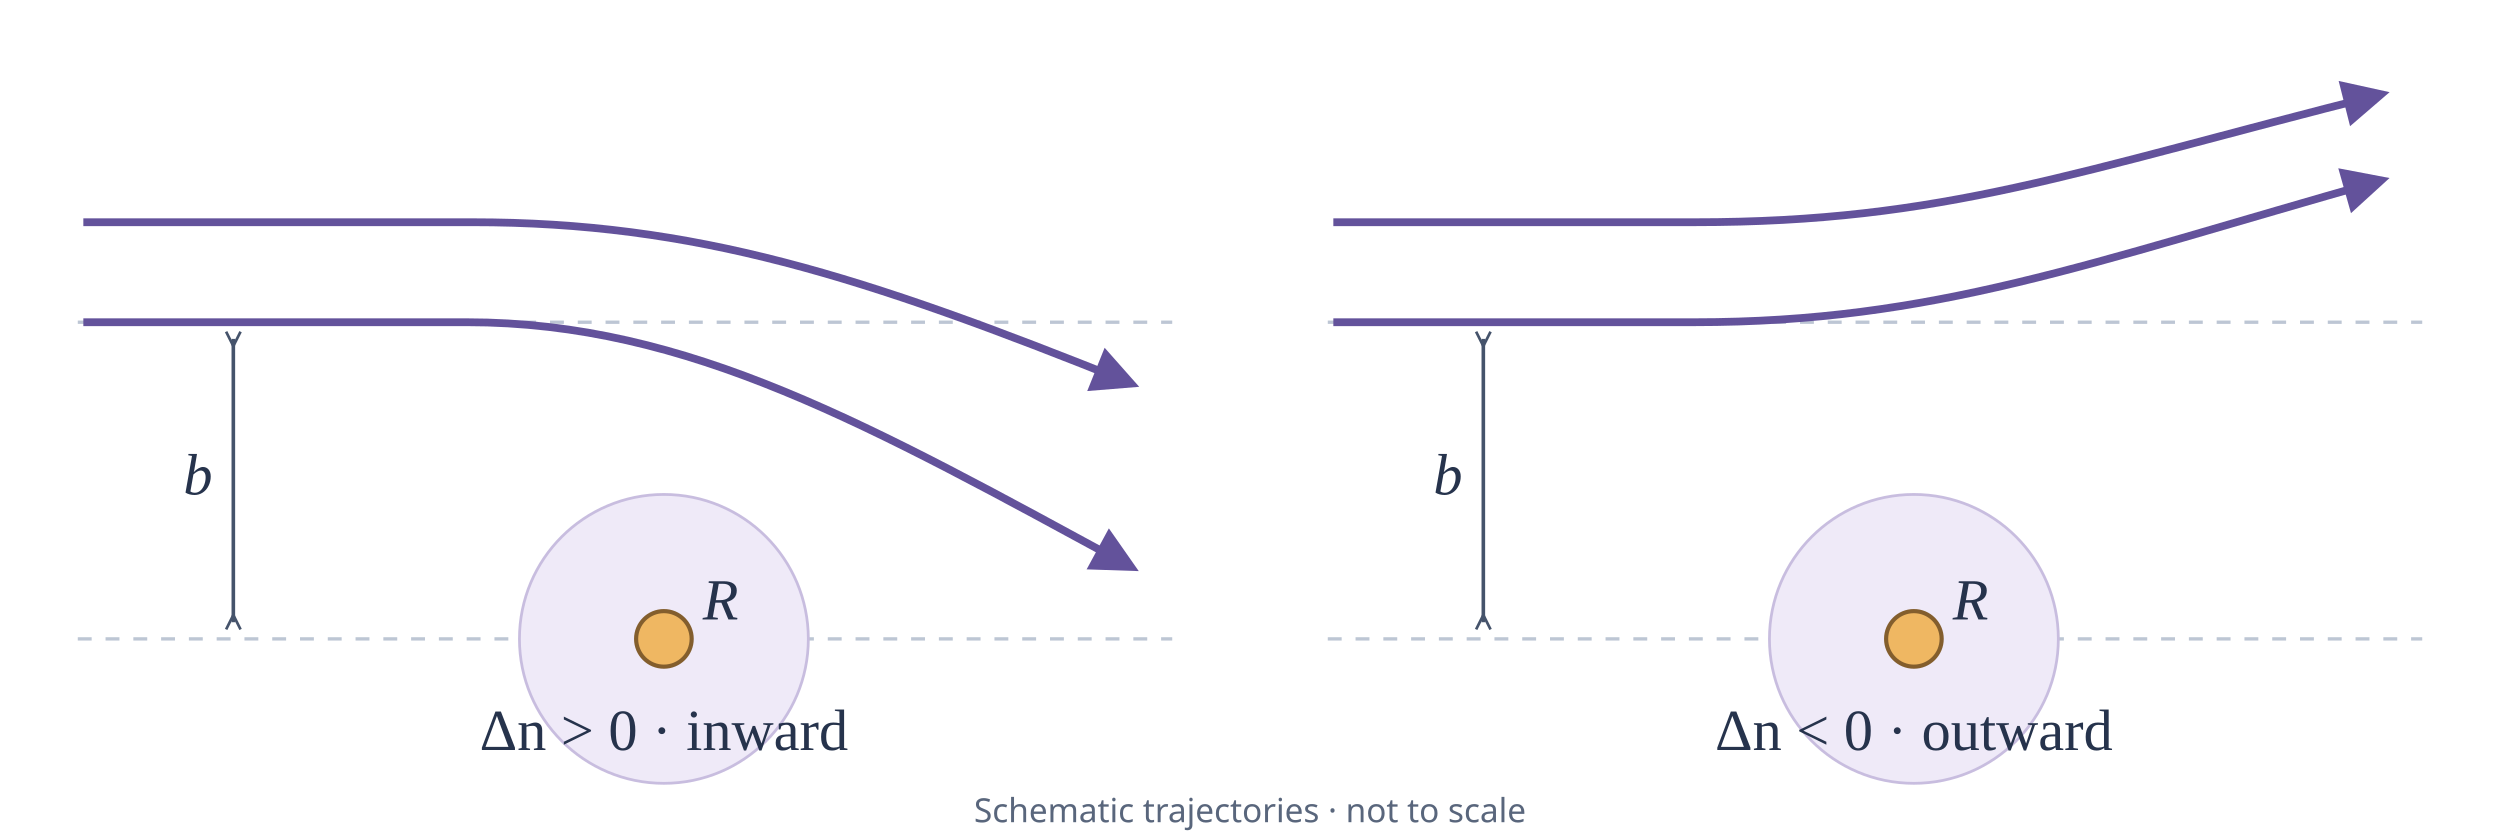
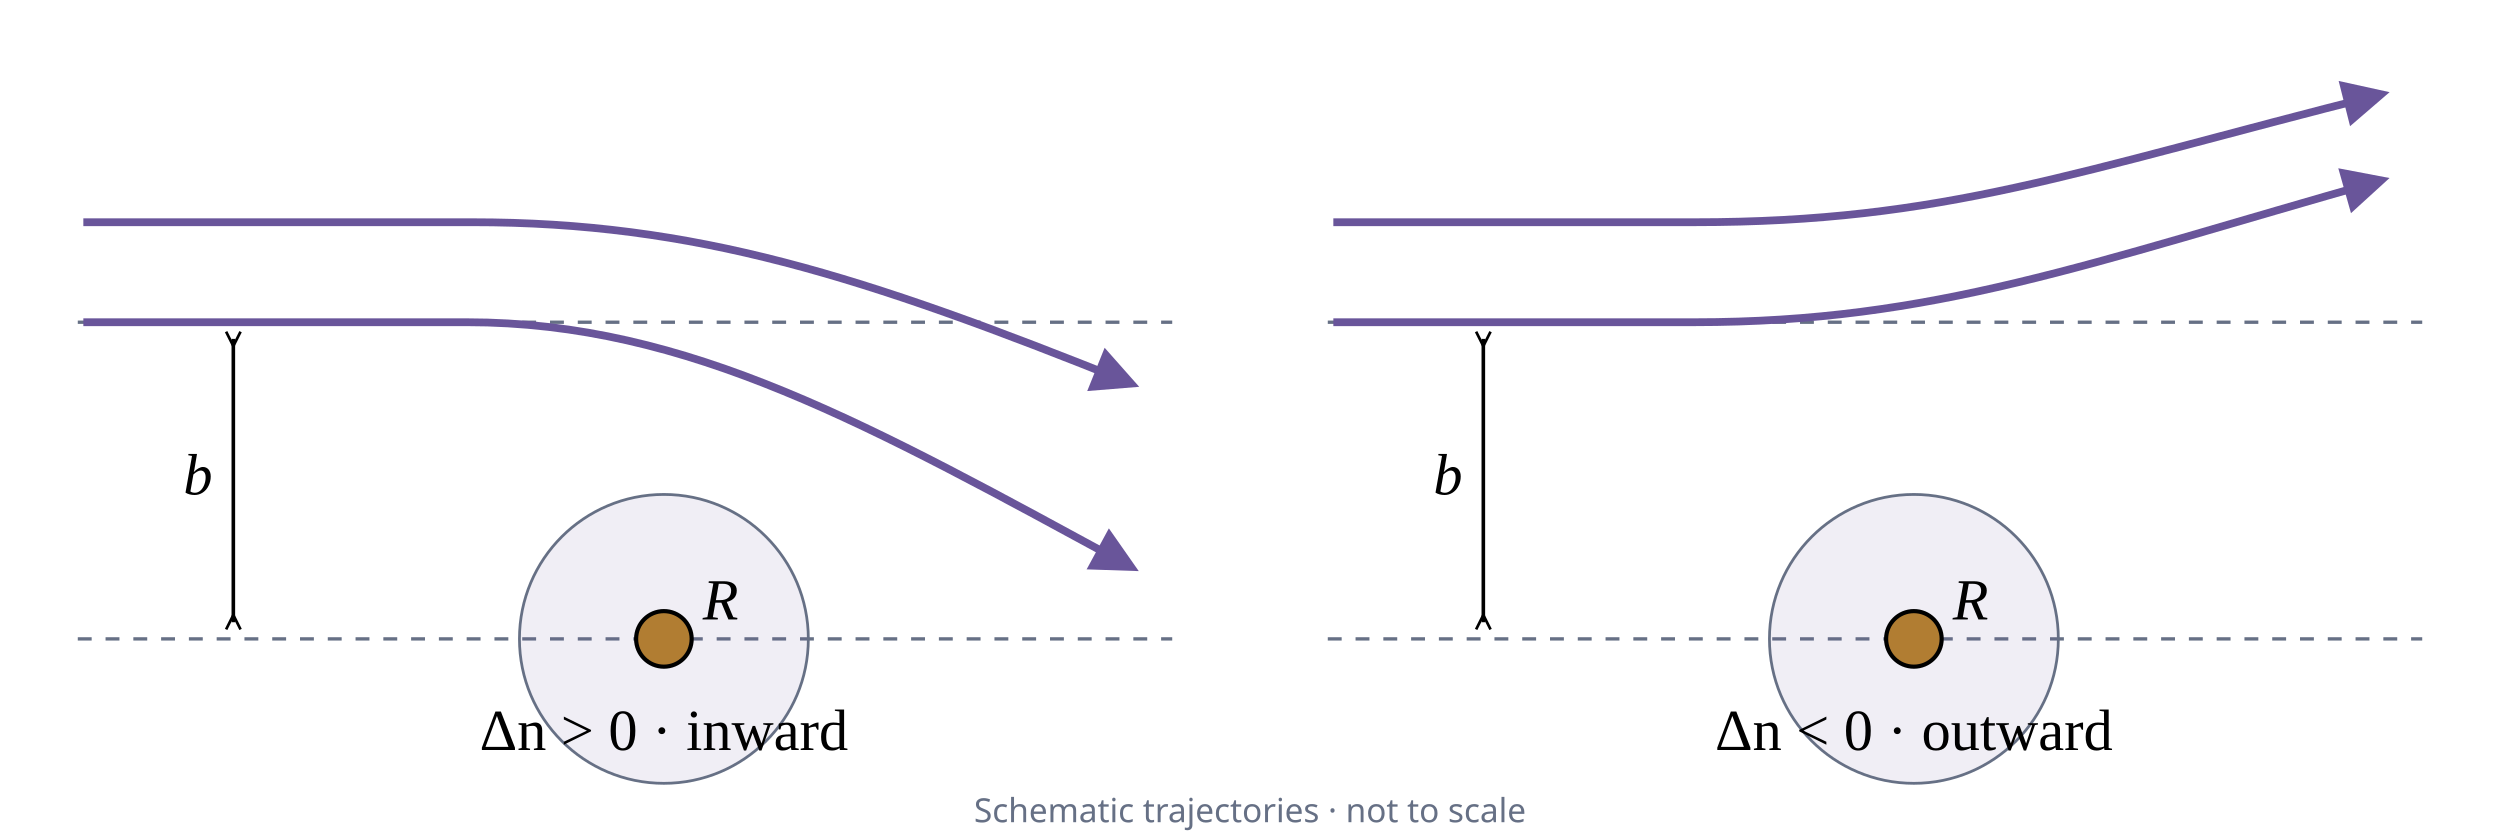
<svg xmlns="http://www.w3.org/2000/svg" viewBox="0 0 900 300" role="img" aria-labelledby="title desc">
  <defs>
    <marker id="ray-arrow" viewBox="0 0 10 10" refX="8" refY="5" markerWidth="6" markerHeight="6" orient="auto">
-       <path d="M0 0 10 5 0 10z" fill="#63529b" />
+       <path d="M0 0 10 5 0 10z" fill="var(--monthly-figure-accent,#69559a)" />
    </marker>
    <marker id="measure" viewBox="0 0 10 10" refX="5" refY="5" markerWidth="5" markerHeight="5" orient="auto-start-reverse">
-       <path d="M9 1 1 5 9 9" fill="none" stroke="#45536b" stroke-width="1.5" />
+       <path d="M9 1 1 5 9 9" fill="none" stroke="currentColor" stroke-width="1.5" />
    </marker>
  </defs>
-   <g fill="none" stroke="#bdc6d4" stroke-width="1.2" stroke-dasharray="5 5">
+   <g fill="none" stroke="var(--monthly-figure-muted,#667085)" stroke-width="1.2" stroke-dasharray="5 5">
    <path d="M28 230H422M478 230H872M28 116H422M478 116H872" />
  </g>
-   <g fill="#efeaf8" stroke="#c8bddf">
+   <g fill="var(--monthly-figure-soft,rgba(105,85,154,.10))" stroke="var(--monthly-figure-muted,#667085)">
    <circle cx="239" cy="230" r="52" />
    <circle cx="689" cy="230" r="52" />
  </g>
-   <g fill="none" stroke="#63529b" stroke-width="2.8" marker-end="url(#ray-arrow)">
+   <g fill="none" stroke="var(--monthly-figure-accent,#69559a)" stroke-width="2.8" marker-end="url(#ray-arrow)">
    <path d="M30 80H170C250 80 310 99 407 138" />
    <path d="M30 116H168C248 116 313 153 407 204" />
    <path d="M480 80H610C700 80 746 62 857 34" />
    <path d="M480 116H610C696 116 751 95 857 65" />
  </g>
-   <g stroke="#45536b" stroke-width="1.3" marker-start="url(#measure)" marker-end="url(#measure)">
+   <g stroke="currentColor" stroke-width="1.3" marker-start="url(#measure)" marker-end="url(#measure)">
    <path d="M84 122V224" />
    <path d="M534 122V224" />
  </g>
-   <g fill="#efb762" stroke="#835e2d" stroke-width="1.5">
+   <g fill="var(--monthly-figure-source,#b17d32)" stroke="currentColor" stroke-width="1.5">
    <circle cx="239" cy="230" r="10" />
    <circle cx="689" cy="230" r="10" />
  </g>
-   <g fill="#26334c" font-family="Georgia, 'Times New Roman', serif" font-size="21">
+   <g fill="currentColor" font-family="Georgia, 'Times New Roman', serif" font-size="21">
    <text x="66" y="178" font-style="italic">b</text>
    <text x="516" y="178" font-style="italic">b</text>
    <text x="239" y="270" text-anchor="middle">Δn &gt; 0 · inward</text>
    <text x="689" y="270" text-anchor="middle">Δn &lt; 0 · outward</text>
    <text x="253" y="223" font-style="italic">R</text>
    <text x="703" y="223" font-style="italic">R</text>
  </g>
-   <text x="450" y="296" text-anchor="middle" fill="#59667c" font-family="system-ui, sans-serif" font-size="12">Schematic trajectories · not to scale</text>
+   <text x="450" y="296" text-anchor="middle" fill="var(--monthly-figure-muted,#667085)" font-family="system-ui, sans-serif" font-size="12">Schematic trajectories · not to scale</text>
</svg>
